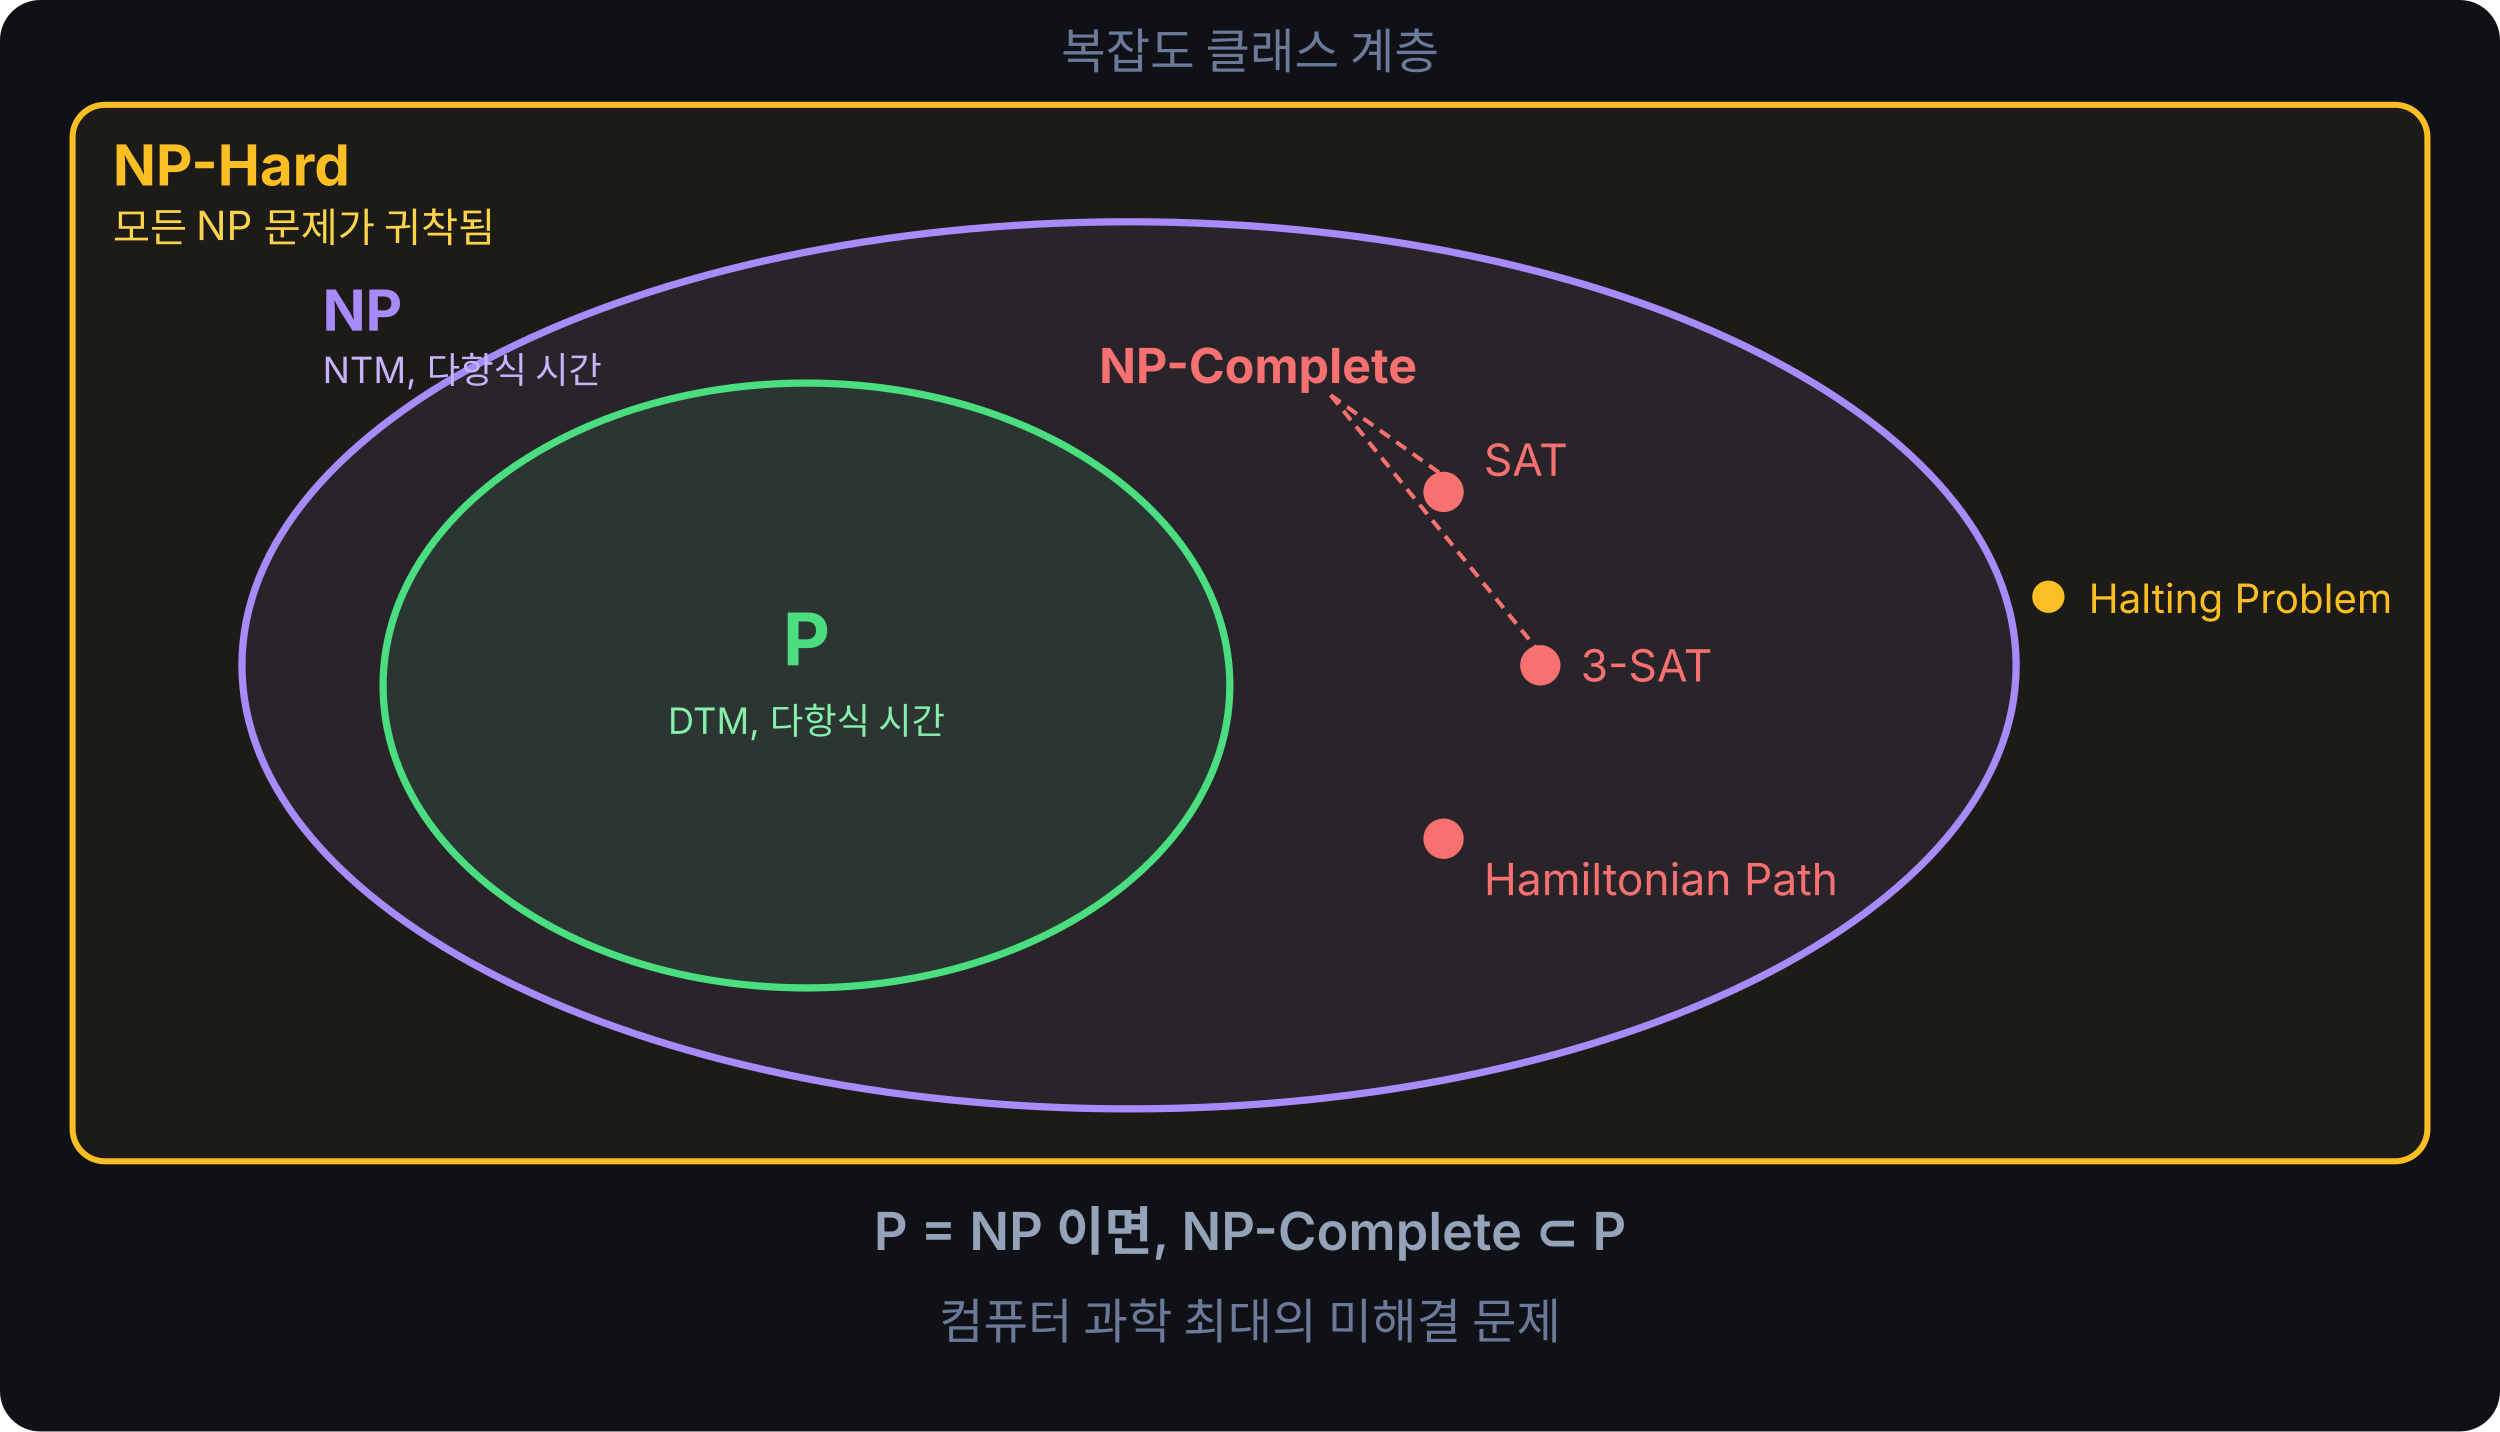
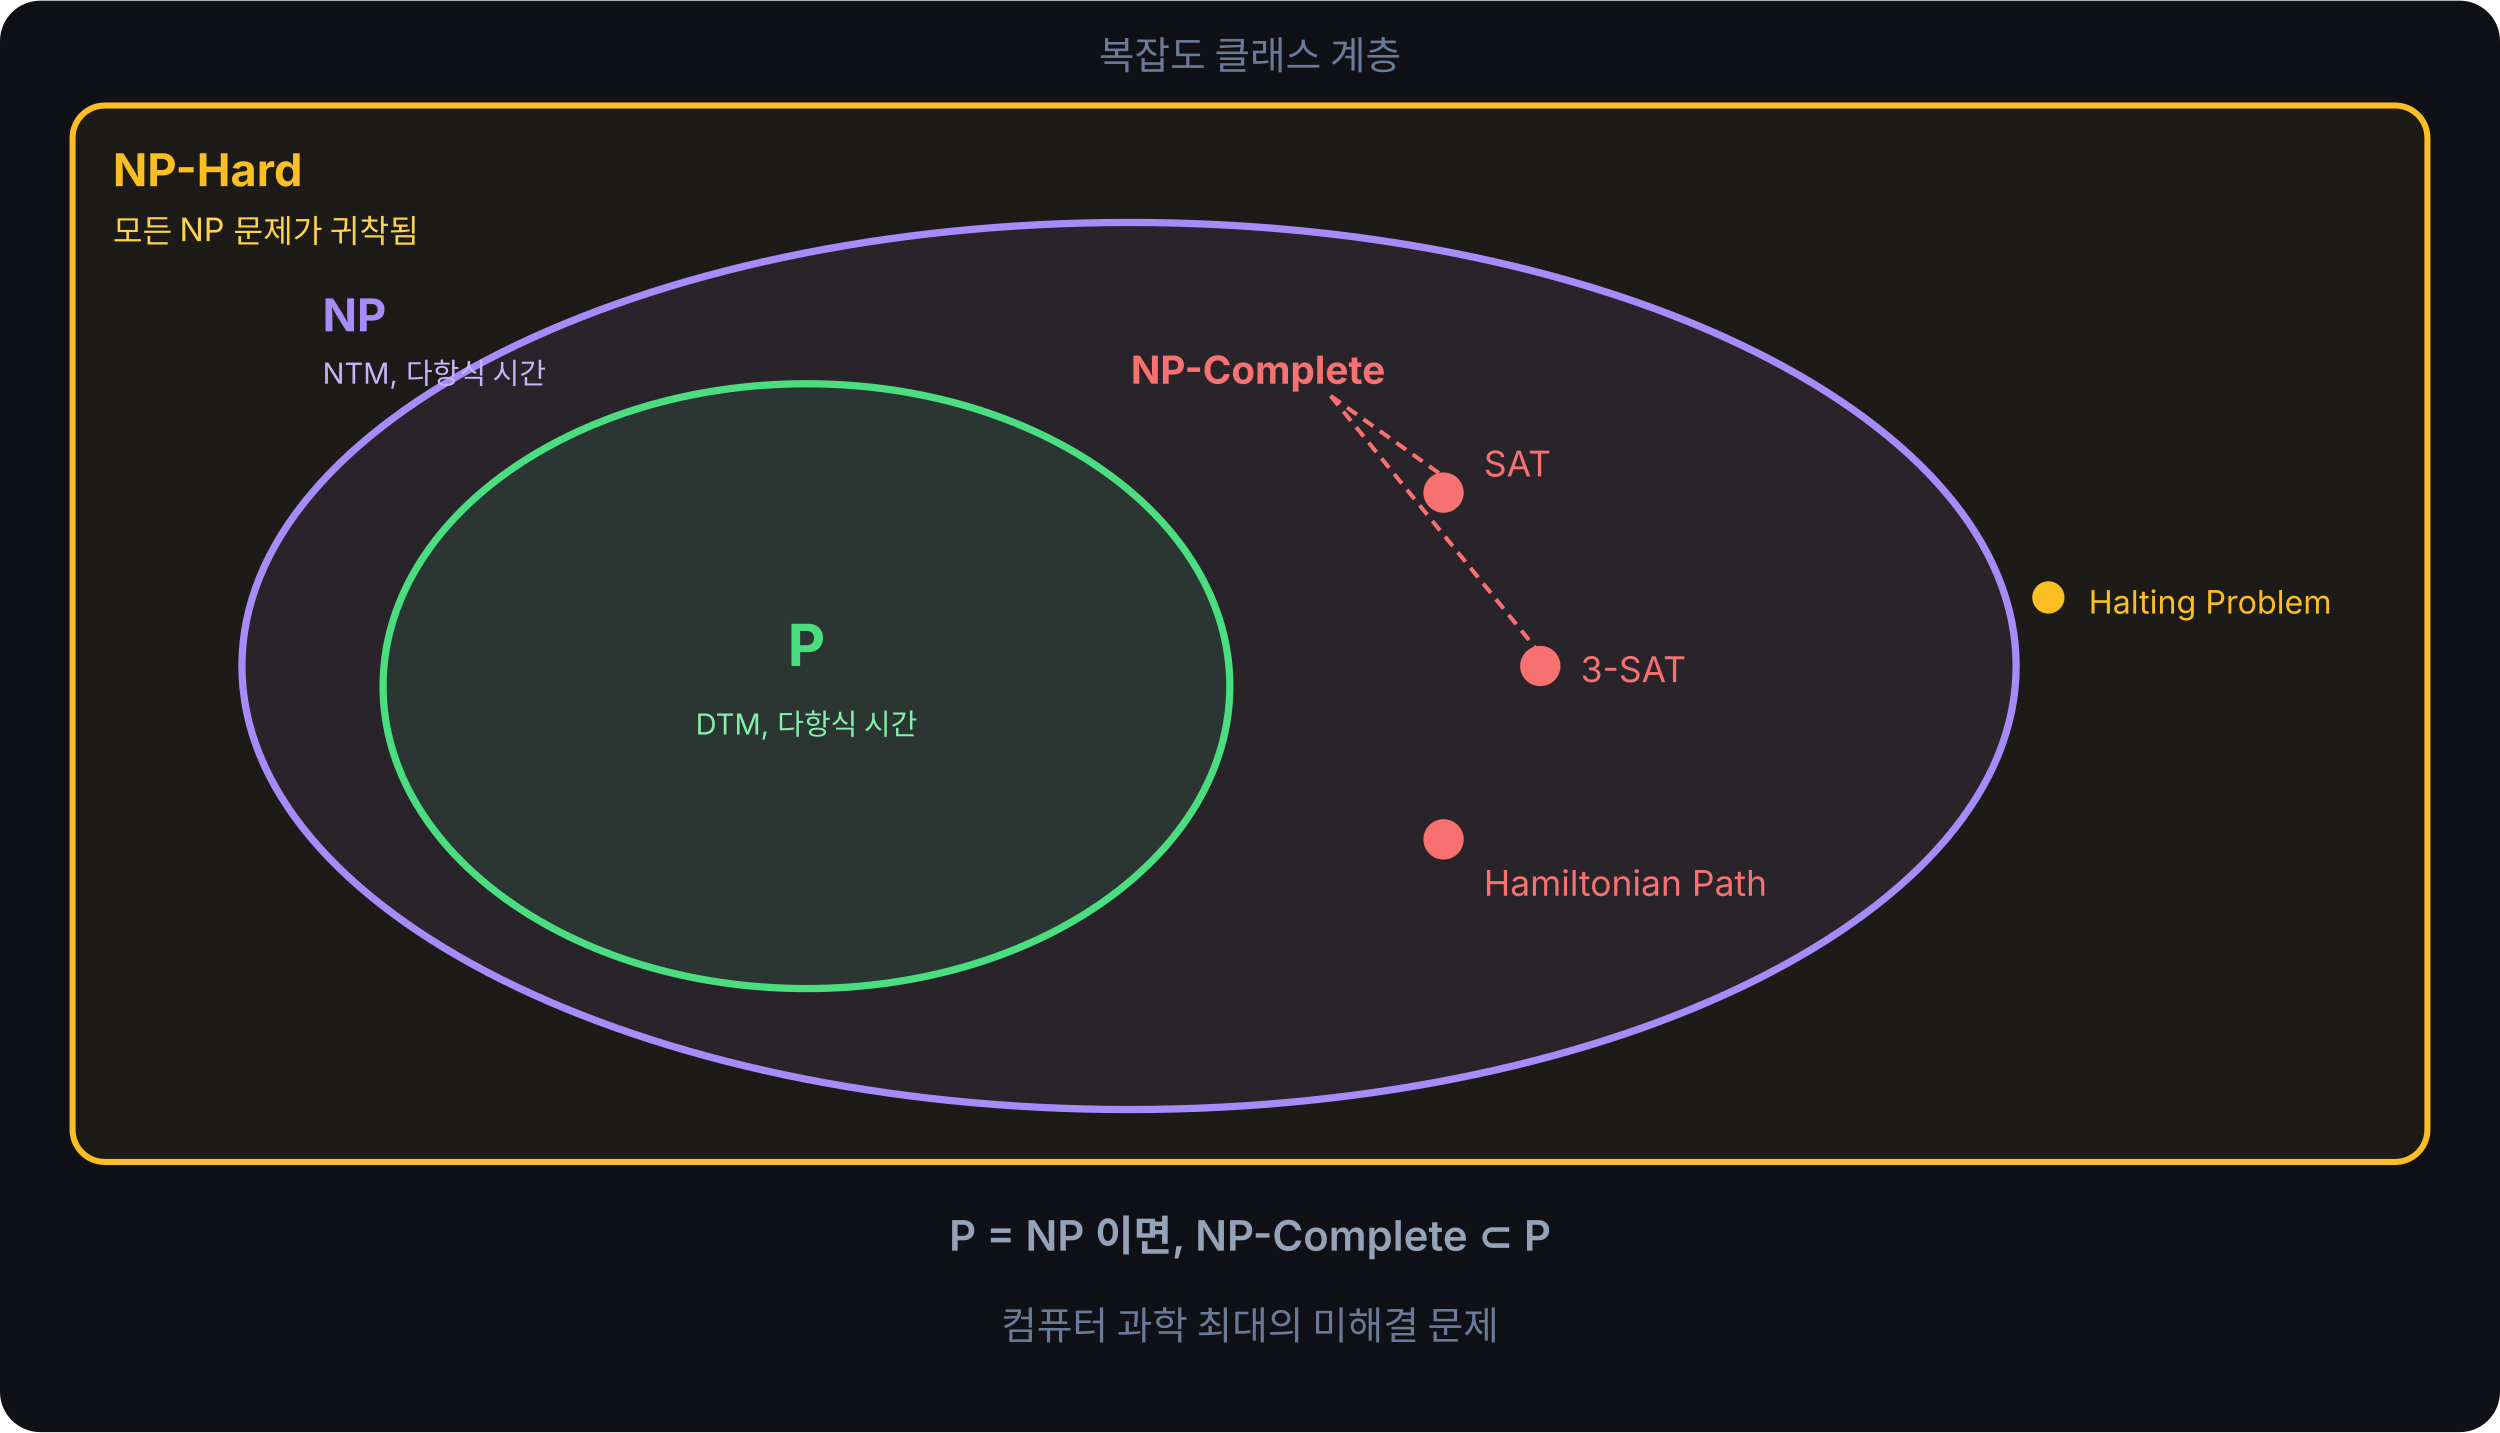
- <svg xmlns="http://www.w3.org/2000/svg" viewBox="0 0 620 355" width="620" height="355">
+ <svg xmlns="http://www.w3.org/2000/svg" viewBox="0 0 620 355" width="930" height="533">
  <rect width="620" height="355" fill="#0f1117" rx="10" />
-   <text x="310" y="17" text-anchor="middle" font-family="system-ui,-apple-system,sans-serif" font-size="12" fill="#6b7a99">복잡도 클래스 계층</text>
+   <text x="310" y="17" text-anchor="middle" font-family="system-ui,-apple-system,sans-serif" font-size="9.6" fill="#6b7a99">복잡도 클래스 계층</text>
  <rect x="18" y="26" width="584" height="262" rx="8" fill="rgba(251,191,36,0.06)" stroke="#fbbf24" stroke-width="1.5" />
-   <text x="28" y="46" font-family="system-ui,-apple-system,sans-serif" font-size="14" font-weight="700" fill="#fbbf24">NP-Hard</text>
-   <text x="28" y="60" font-family="system-ui,-apple-system,sans-serif" font-size="10" fill="#fcd34d">모든 NP 문제가 귀착됨</text>
+   <text x="28" y="46" font-family="system-ui,-apple-system,sans-serif" font-size="11.2" font-weight="700" fill="#fbbf24">NP-Hard</text>
+   <text x="28" y="60" font-family="system-ui,-apple-system,sans-serif" font-size="8" fill="#fcd34d">모든 NP 문제가 귀착됨</text>
  <ellipse cx="280" cy="165" rx="220" ry="110" fill="rgba(167,139,250,0.08)" stroke="#a78bfa" stroke-width="1.8" />
-   <text x="80" y="82" font-family="system-ui,-apple-system,sans-serif" font-size="14" font-weight="700" fill="#a78bfa">NP</text>
-   <text x="80" y="95" font-family="system-ui,-apple-system,sans-serif" font-size="9" fill="#c4b5fd">NTM, 다항식 시간</text>
+   <text x="80" y="82" font-family="system-ui,-apple-system,sans-serif" font-size="11.2" font-weight="700" fill="#a78bfa">NP</text>
+   <text x="80" y="95" font-family="system-ui,-apple-system,sans-serif" font-size="7.2" fill="#c4b5fd">NTM, 다항식 시간</text>
  <ellipse cx="200" cy="170" rx="105" ry="75" fill="rgba(74,222,128,0.1)" stroke="#4ade80" stroke-width="1.8" />
-   <text x="200" y="165" text-anchor="middle" font-family="system-ui,-apple-system,sans-serif" font-size="18" font-weight="700" fill="#4ade80">P</text>
-   <text x="200" y="182" text-anchor="middle" font-family="system-ui,-apple-system,sans-serif" font-size="9" fill="#86efac">DTM, 다항식 시간</text>
+   <text x="200" y="165" text-anchor="middle" font-family="system-ui,-apple-system,sans-serif" font-size="14.4" font-weight="700" fill="#4ade80">P</text>
+   <text x="200" y="182" text-anchor="middle" font-family="system-ui,-apple-system,sans-serif" font-size="7.2" fill="#86efac">DTM, 다항식 시간</text>
  <circle cx="358" cy="122" r="5" fill="#f87171" />
  <circle cx="382" cy="165" r="5" fill="#f87171" />
  <circle cx="358" cy="208" r="5" fill="#f87171" />
-   <text x="368" y="118" font-family="system-ui,-apple-system,sans-serif" font-size="11" fill="#f87171">SAT</text>
-   <text x="392" y="169" font-family="system-ui,-apple-system,sans-serif" font-size="11" fill="#f87171">3-SAT</text>
-   <text x="368" y="222" font-family="system-ui,-apple-system,sans-serif" font-size="11" fill="#f87171">Hamiltonian Path</text>
-   <text x="312" y="95" text-anchor="middle" font-family="system-ui,-apple-system,sans-serif" font-size="12" font-weight="700" fill="#f87171">NP-Complete</text>
+   <text x="368" y="118" font-family="system-ui,-apple-system,sans-serif" font-size="8.8" fill="#f87171">SAT</text>
+   <text x="392" y="169" font-family="system-ui,-apple-system,sans-serif" font-size="8.8" fill="#f87171">3-SAT</text>
+   <text x="368" y="222" font-family="system-ui,-apple-system,sans-serif" font-size="8.8" fill="#f87171">Hamiltonian Path</text>
+   <text x="312" y="95" text-anchor="middle" font-family="system-ui,-apple-system,sans-serif" font-size="9.6" font-weight="700" fill="#f87171">NP-Complete</text>
  <line x1="330" y1="98" x2="358" y2="118" stroke="#f87171" stroke-width="1" stroke-dasharray="3,2" />
  <line x1="330" y1="98" x2="382" y2="162" stroke="#f87171" stroke-width="1" stroke-dasharray="3,2" />
  <circle cx="508" cy="148" r="4" fill="#fbbf24" />
-   <text x="518" y="152" font-family="system-ui,-apple-system,sans-serif" font-size="10" fill="#fbbf24">Halting Problem</text>
-   <text x="310" y="310" text-anchor="middle" font-family="system-ui,-apple-system,sans-serif" font-size="13" font-weight="600" fill="#94a3b8">P = NP 이면, NP-Complete ⊂ P</text>
-   <text x="310" y="332" text-anchor="middle" font-family="system-ui,-apple-system,sans-serif" font-size="12" fill="#6b7a99">컴퓨터 과학 최대의 미해결 문제</text>
+   <text x="518" y="152" font-family="system-ui,-apple-system,sans-serif" font-size="8" fill="#fbbf24">Halting Problem</text>
+   <text x="310" y="310" text-anchor="middle" font-family="system-ui,-apple-system,sans-serif" font-size="10.4" font-weight="600" fill="#94a3b8">P = NP 이면, NP-Complete ⊂ P</text>
+   <text x="310" y="332" text-anchor="middle" font-family="system-ui,-apple-system,sans-serif" font-size="9.6" fill="#6b7a99">컴퓨터 과학 최대의 미해결 문제</text>
</svg>
